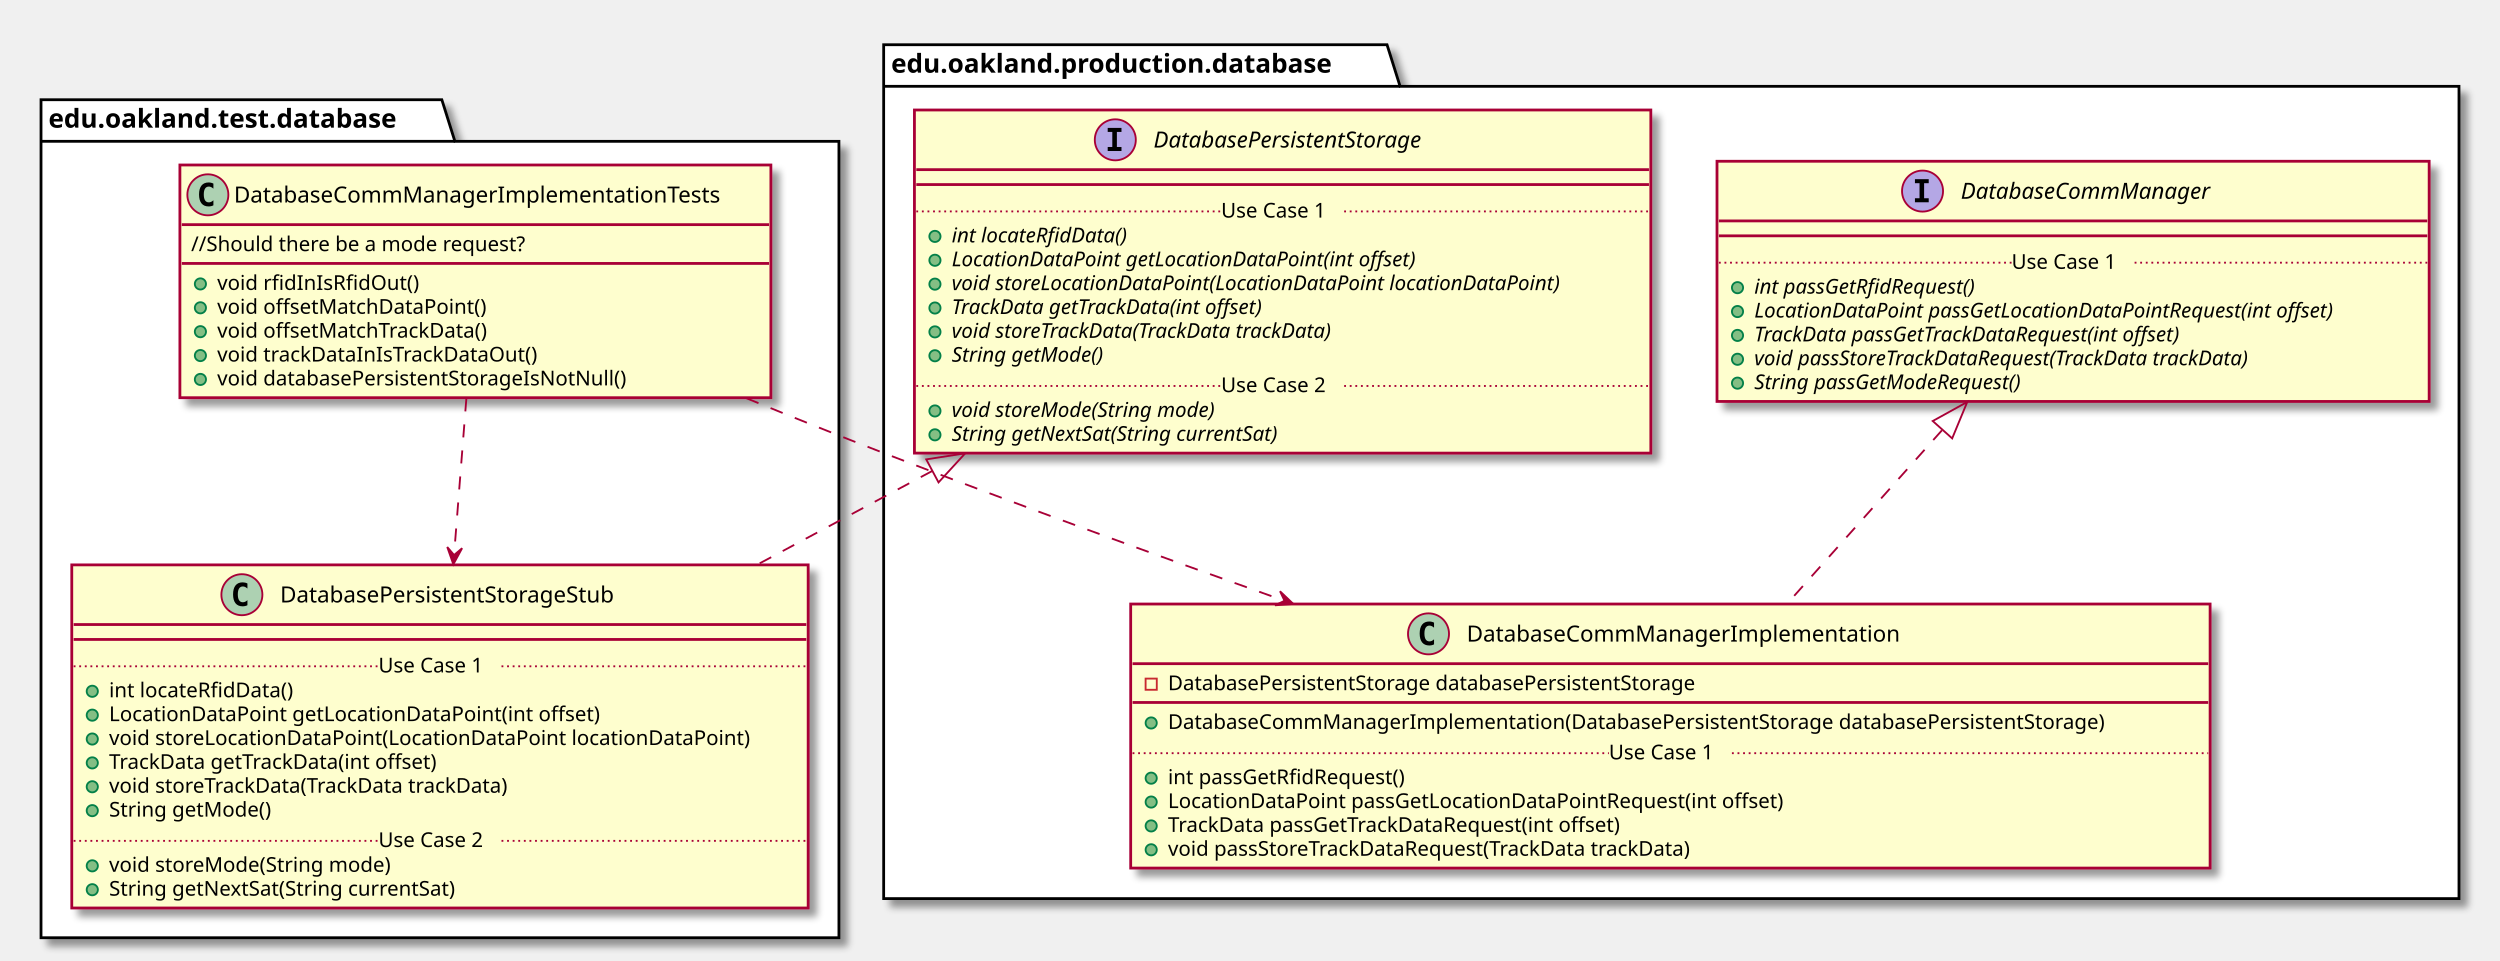
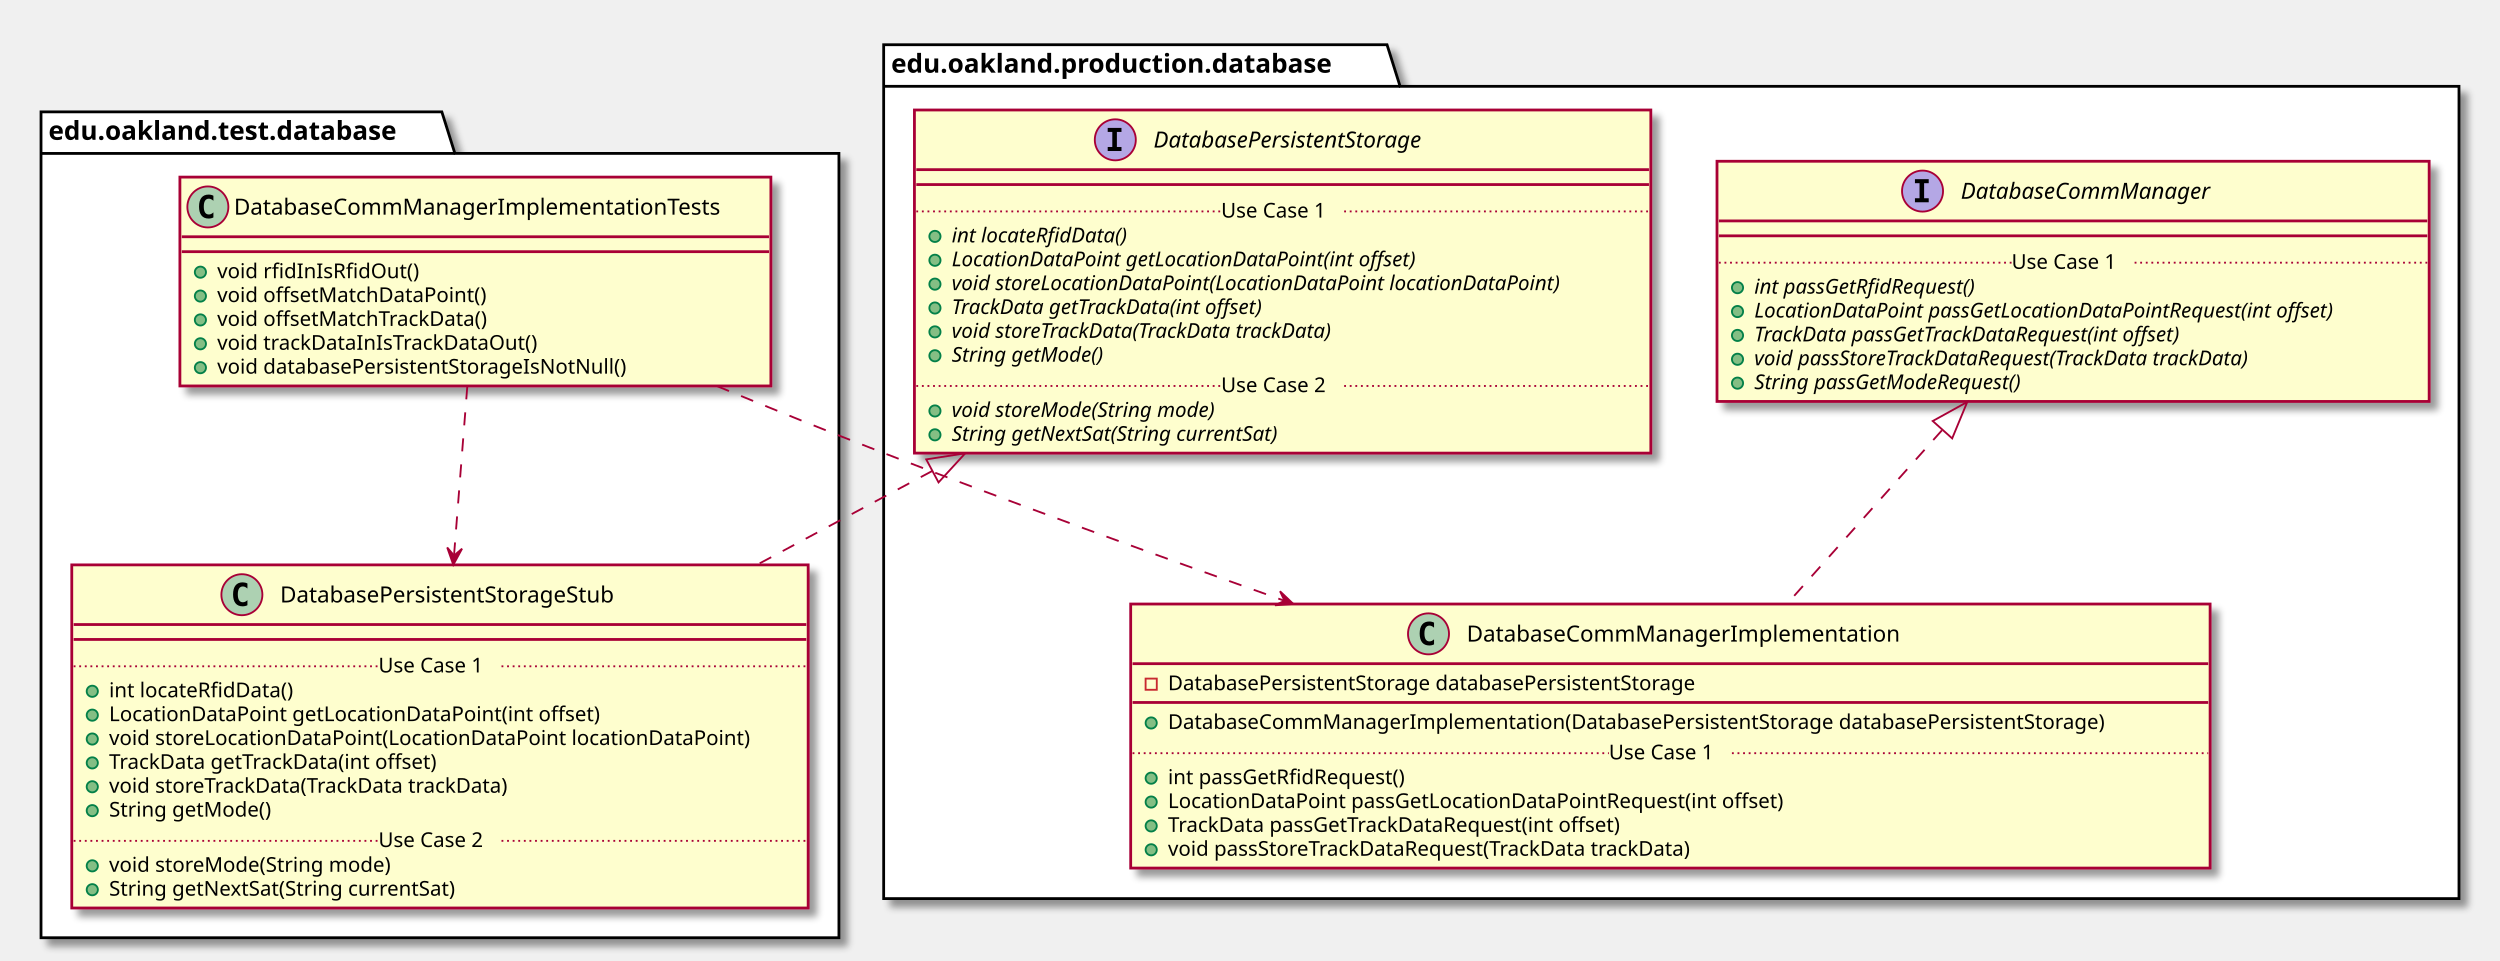
<svg xmlns="http://www.w3.org/2000/svg" contentScriptType="application/ecmascript" contentStyleType="text/css" height="515px" preserveAspectRatio="none" style="width:1341px;height:515px;" version="1.1" viewBox="0 0 1341 515" width="1341px" zoomAndPan="magnify">
  <defs>
-     <filter height="300%" id="f1uws7slilww86" width="300%" x="-1" y="-1">
+     <filter height="300%" id="f1pxez3hw44jq6" width="300%" x="-1" y="-1">
      <feGaussianBlur result="blurOut" stdDeviation="2.0" />
      <feColorMatrix in="blurOut" result="blurOut2" type="matrix" values="0 0 0 0 0 0 0 0 0 0 0 0 0 0 0 0 0 0 .4 0" />
      <feOffset dx="4.0" dy="4.0" in="blurOut2" result="blurOut3" />
      <feBlend in="SourceGraphic" in2="blurOut3" mode="normal" />
    </filter>
  </defs>
  <g>
-     <polygon fill="#FFFFFF" filter="url(#f1uws7slilww86)" points="22,53.5,237,53.5,244,75.797,450,75.797,450,503,22,503,22,53.5" style="stroke: #000000; stroke-width: 1.5;" />
-     <line style="stroke: #000000; stroke-width: 1.5;" x1="22" x2="244" y1="75.797" y2="75.797" />
-     <text fill="#000000" font-family="sans-serif" font-size="14" font-weight="bold" lengthAdjust="spacingAndGlyphs" textLength="209" x="26" y="68.495">edu.oakland.test.database</text>
-     <polygon fill="#FFFFFF" filter="url(#f1uws7slilww86)" points="474,24,744,24,751,46.297,1319,46.297,1319,482,474,482,474,24" style="stroke: #000000; stroke-width: 1.5;" />
+     <polygon fill="#FFFFFF" filter="url(#f1pxez3hw44jq6)" points="22,60,237,60,244,82.297,450,82.297,450,503,22,503,22,60" style="stroke: #000000; stroke-width: 1.5;" />
+     <line style="stroke: #000000; stroke-width: 1.5;" x1="22" x2="244" y1="82.297" y2="82.297" />
+     <text fill="#000000" font-family="sans-serif" font-size="14" font-weight="bold" lengthAdjust="spacingAndGlyphs" textLength="209" x="26" y="74.995">edu.oakland.test.database</text>
+     <polygon fill="#FFFFFF" filter="url(#f1pxez3hw44jq6)" points="474,24,744,24,751,46.297,1319,46.297,1319,482,474,482,474,24" style="stroke: #000000; stroke-width: 1.5;" />
    <line style="stroke: #000000; stroke-width: 1.5;" x1="474" x2="751" y1="46.297" y2="46.297" />
    <text fill="#000000" font-family="sans-serif" font-size="14" font-weight="bold" lengthAdjust="spacingAndGlyphs" textLength="264" x="478" y="38.995">edu.oakland.production.database</text>
-     <rect fill="#FEFECE" filter="url(#f1uws7slilww86)" height="124.828" id="DatabaseCommManagerImplementationTests" style="stroke: #A80036; stroke-width: 1.5;" width="317" x="96.5" y="88.5" />
-     <ellipse cx="111.5" cy="104.5" fill="#ADD1B2" rx="11" ry="11" style="stroke: #A80036; stroke-width: 1.0;" />
-     <path d="M114.469,110.141 Q113.891,110.438 113.25,110.578 Q112.609,110.734 111.906,110.734 Q109.406,110.734 108.078,109.094 Q106.766,107.438 106.766,104.312 Q106.766,101.188 108.078,99.531 Q109.406,97.875 111.906,97.875 Q112.609,97.875 113.25,98.031 Q113.906,98.188 114.469,98.484 L114.469,101.203 Q113.844,100.625 113.25,100.359 Q112.656,100.078 112.031,100.078 Q110.688,100.078 110,101.156 Q109.312,102.219 109.312,104.312 Q109.312,106.406 110,107.484 Q110.688,108.547 112.031,108.547 Q112.656,108.547 113.25,108.281 Q113.844,108 114.469,107.422 L114.469,110.141 Z " />
-     <text fill="#000000" font-family="sans-serif" font-size="12" lengthAdjust="spacingAndGlyphs" textLength="285" x="125.5" y="108.654">DatabaseCommManagerImplementationTests</text>
-     <line style="stroke: #A80036; stroke-width: 1.5;" x1="97.5" x2="412.5" y1="120.5" y2="120.5" />
-     <text fill="#000000" font-family="sans-serif" font-size="11" lengthAdjust="spacingAndGlyphs" textLength="200" x="102.5" y="134.71">//Should there be a mode request?</text>
-     <line style="stroke: #A80036; stroke-width: 1.5;" x1="97.5" x2="412.5" y1="141.305" y2="141.305" />
-     <ellipse cx="107.5" cy="152.305" fill="#84BE84" rx="3" ry="3" style="stroke: #038048; stroke-width: 1.0;" />
-     <text fill="#000000" font-family="sans-serif" font-size="11" lengthAdjust="spacingAndGlyphs" textLength="115" x="116.5" y="155.515">void rfidInIsRfidOut()</text>
-     <ellipse cx="107.5" cy="165.109" fill="#84BE84" rx="3" ry="3" style="stroke: #038048; stroke-width: 1.0;" />
-     <text fill="#000000" font-family="sans-serif" font-size="11" lengthAdjust="spacingAndGlyphs" textLength="155" x="116.5" y="168.32">void offsetMatchDataPoint()</text>
-     <ellipse cx="107.5" cy="177.914" fill="#84BE84" rx="3" ry="3" style="stroke: #038048; stroke-width: 1.0;" />
-     <text fill="#000000" font-family="sans-serif" font-size="11" lengthAdjust="spacingAndGlyphs" textLength="158" x="116.5" y="181.125">void offsetMatchTrackData()</text>
-     <ellipse cx="107.5" cy="190.719" fill="#84BE84" rx="3" ry="3" style="stroke: #038048; stroke-width: 1.0;" />
-     <text fill="#000000" font-family="sans-serif" font-size="11" lengthAdjust="spacingAndGlyphs" textLength="186" x="116.5" y="193.929">void trackDataInIsTrackDataOut()</text>
-     <ellipse cx="107.5" cy="203.523" fill="#84BE84" rx="3" ry="3" style="stroke: #038048; stroke-width: 1.0;" />
-     <text fill="#000000" font-family="sans-serif" font-size="11" lengthAdjust="spacingAndGlyphs" textLength="241" x="116.5" y="206.734">void databasePersistentStorageIsNotNull()</text>
-     <rect fill="#FEFECE" filter="url(#f1uws7slilww86)" height="184.047" id="DatabasePersistentStorageStub" style="stroke: #A80036; stroke-width: 1.5;" width="395" x="38.5" y="303" />
+     <rect fill="#FEFECE" filter="url(#f1pxez3hw44jq6)" height="112.023" id="DatabaseCommManagerImplementationTests" style="stroke: #A80036; stroke-width: 1.5;" width="317" x="96.5" y="95" />
+     <ellipse cx="111.5" cy="111" fill="#ADD1B2" rx="11" ry="11" style="stroke: #A80036; stroke-width: 1.0;" />
+     <path d="M114.469,116.641 Q113.891,116.938 113.25,117.078 Q112.609,117.234 111.906,117.234 Q109.406,117.234 108.078,115.594 Q106.766,113.938 106.766,110.812 Q106.766,107.688 108.078,106.031 Q109.406,104.375 111.906,104.375 Q112.609,104.375 113.25,104.531 Q113.906,104.688 114.469,104.984 L114.469,107.703 Q113.844,107.125 113.25,106.859 Q112.656,106.578 112.031,106.578 Q110.688,106.578 110,107.656 Q109.312,108.719 109.312,110.812 Q109.312,112.906 110,113.984 Q110.688,115.047 112.031,115.047 Q112.656,115.047 113.25,114.781 Q113.844,114.5 114.469,113.922 L114.469,116.641 Z " />
+     <text fill="#000000" font-family="sans-serif" font-size="12" lengthAdjust="spacingAndGlyphs" textLength="285" x="125.5" y="115.154">DatabaseCommManagerImplementationTests</text>
+     <line style="stroke: #A80036; stroke-width: 1.5;" x1="97.5" x2="412.5" y1="127" y2="127" />
+     <line style="stroke: #A80036; stroke-width: 1.5;" x1="97.5" x2="412.5" y1="135" y2="135" />
+     <ellipse cx="107.5" cy="146" fill="#84BE84" rx="3" ry="3" style="stroke: #038048; stroke-width: 1.0;" />
+     <text fill="#000000" font-family="sans-serif" font-size="11" lengthAdjust="spacingAndGlyphs" textLength="115" x="116.5" y="149.21">void rfidInIsRfidOut()</text>
+     <ellipse cx="107.5" cy="158.805" fill="#84BE84" rx="3" ry="3" style="stroke: #038048; stroke-width: 1.0;" />
+     <text fill="#000000" font-family="sans-serif" font-size="11" lengthAdjust="spacingAndGlyphs" textLength="155" x="116.5" y="162.015">void offsetMatchDataPoint()</text>
+     <ellipse cx="107.5" cy="171.609" fill="#84BE84" rx="3" ry="3" style="stroke: #038048; stroke-width: 1.0;" />
+     <text fill="#000000" font-family="sans-serif" font-size="11" lengthAdjust="spacingAndGlyphs" textLength="158" x="116.5" y="174.82">void offsetMatchTrackData()</text>
+     <ellipse cx="107.5" cy="184.414" fill="#84BE84" rx="3" ry="3" style="stroke: #038048; stroke-width: 1.0;" />
+     <text fill="#000000" font-family="sans-serif" font-size="11" lengthAdjust="spacingAndGlyphs" textLength="186" x="116.5" y="187.625">void trackDataInIsTrackDataOut()</text>
+     <ellipse cx="107.5" cy="197.219" fill="#84BE84" rx="3" ry="3" style="stroke: #038048; stroke-width: 1.0;" />
+     <text fill="#000000" font-family="sans-serif" font-size="11" lengthAdjust="spacingAndGlyphs" textLength="241" x="116.5" y="200.429">void databasePersistentStorageIsNotNull()</text>
+     <rect fill="#FEFECE" filter="url(#f1pxez3hw44jq6)" height="184.047" id="DatabasePersistentStorageStub" style="stroke: #A80036; stroke-width: 1.5;" width="395" x="38.5" y="303" />
    <ellipse cx="129.75" cy="319" fill="#ADD1B2" rx="11" ry="11" style="stroke: #A80036; stroke-width: 1.0;" />
    <path d="M132.719,324.641 Q132.141,324.938 131.5,325.078 Q130.859,325.234 130.156,325.234 Q127.656,325.234 126.328,323.594 Q125.016,321.938 125.016,318.812 Q125.016,315.688 126.328,314.031 Q127.656,312.375 130.156,312.375 Q130.859,312.375 131.5,312.531 Q132.156,312.688 132.719,312.984 L132.719,315.703 Q132.094,315.125 131.5,314.859 Q130.906,314.578 130.281,314.578 Q128.938,314.578 128.25,315.656 Q127.562,316.719 127.562,318.812 Q127.562,320.906 128.25,321.984 Q128.938,323.047 130.281,323.047 Q130.906,323.047 131.5,322.781 Q132.094,322.5 132.719,321.922 L132.719,324.641 Z " />
    <text fill="#000000" font-family="sans-serif" font-size="12" lengthAdjust="spacingAndGlyphs" textLength="204" x="150.25" y="323.154">DatabasePersistentStorageStub</text>
    <line style="stroke: #A80036; stroke-width: 1.5;" x1="39.5" x2="432.5" y1="335" y2="335" />
    <line style="stroke: #A80036; stroke-width: 1.5;" x1="39.5" x2="432.5" y1="343" y2="343" />
    <ellipse cx="49.5" cy="370.805" fill="#84BE84" rx="3" ry="3" style="stroke: #038048; stroke-width: 1.0;" />
    <text fill="#000000" font-family="sans-serif" font-size="11" lengthAdjust="spacingAndGlyphs" textLength="107" x="58.5" y="374.015">int locateRfidData()</text>
    <ellipse cx="49.5" cy="383.609" fill="#84BE84" rx="3" ry="3" style="stroke: #038048; stroke-width: 1.0;" />
    <text fill="#000000" font-family="sans-serif" font-size="11" lengthAdjust="spacingAndGlyphs" textLength="283" x="58.5" y="386.82">LocationDataPoint getLocationDataPoint(int offset)</text>
    <ellipse cx="49.5" cy="396.414" fill="#84BE84" rx="3" ry="3" style="stroke: #038048; stroke-width: 1.0;" />
    <text fill="#000000" font-family="sans-serif" font-size="11" lengthAdjust="spacingAndGlyphs" textLength="369" x="58.5" y="399.625">void storeLocationDataPoint(LocationDataPoint locationDataPoint)</text>
    <ellipse cx="49.5" cy="409.219" fill="#84BE84" rx="3" ry="3" style="stroke: #038048; stroke-width: 1.0;" />
    <text fill="#000000" font-family="sans-serif" font-size="11" lengthAdjust="spacingAndGlyphs" textLength="195" x="58.5" y="412.429">TrackData getTrackData(int offset)</text>
    <ellipse cx="49.5" cy="422.023" fill="#84BE84" rx="3" ry="3" style="stroke: #038048; stroke-width: 1.0;" />
    <text fill="#000000" font-family="sans-serif" font-size="11" lengthAdjust="spacingAndGlyphs" textLength="237" x="58.5" y="425.234">void storeTrackData(TrackData trackData)</text>
    <ellipse cx="49.5" cy="434.828" fill="#84BE84" rx="3" ry="3" style="stroke: #038048; stroke-width: 1.0;" />
    <text fill="#000000" font-family="sans-serif" font-size="11" lengthAdjust="spacingAndGlyphs" textLength="94" x="58.5" y="438.039">String getMode()</text>
    <line style="stroke: #A80036; stroke-width: 1.0; stroke-dasharray: 1.0,2.0;" x1="39.5" x2="203" y1="357.402" y2="357.402" />
    <text fill="#000000" font-family="sans-serif" font-size="11" lengthAdjust="spacingAndGlyphs" textLength="66" x="203" y="360.71">Use Case 1</text>
    <line style="stroke: #A80036; stroke-width: 1.0; stroke-dasharray: 1.0,2.0;" x1="269" x2="432.5" y1="357.402" y2="357.402" />
    <ellipse cx="49.5" cy="464.438" fill="#84BE84" rx="3" ry="3" style="stroke: #038048; stroke-width: 1.0;" />
    <text fill="#000000" font-family="sans-serif" font-size="11" lengthAdjust="spacingAndGlyphs" textLength="165" x="58.5" y="467.648">void storeMode(String mode)</text>
    <ellipse cx="49.5" cy="477.242" fill="#84BE84" rx="3" ry="3" style="stroke: #038048; stroke-width: 1.0;" />
    <text fill="#000000" font-family="sans-serif" font-size="11" lengthAdjust="spacingAndGlyphs" textLength="206" x="58.5" y="480.453">String getNextSat(String currentSat)</text>
    <line style="stroke: #A80036; stroke-width: 1.0; stroke-dasharray: 1.0,2.0;" x1="39.5" x2="203" y1="451.035" y2="451.035" />
    <text fill="#000000" font-family="sans-serif" font-size="11" lengthAdjust="spacingAndGlyphs" textLength="66" x="203" y="454.343">Use Case 2</text>
    <line style="stroke: #A80036; stroke-width: 1.0; stroke-dasharray: 1.0,2.0;" x1="269" x2="432.5" y1="451.035" y2="451.035" />
-     <rect fill="#FEFECE" filter="url(#f1uws7slilww86)" height="184.047" id="DatabasePersistentStorage" style="stroke: #A80036; stroke-width: 1.5;" width="395" x="490.5" y="59" />
+     <rect fill="#FEFECE" filter="url(#f1pxez3hw44jq6)" height="184.047" id="DatabasePersistentStorage" style="stroke: #A80036; stroke-width: 1.5;" width="395" x="490.5" y="59" />
    <ellipse cx="598.25" cy="75" fill="#B4A7E5" rx="11" ry="11" style="stroke: #A80036; stroke-width: 1.0;" />
    <path d="M594.172,70.766 L594.172,68.609 L601.562,68.609 L601.562,70.766 L599.094,70.766 L599.094,78.844 L601.562,78.844 L601.562,81 L594.172,81 L594.172,78.844 L596.641,78.844 L596.641,70.766 L594.172,70.766 Z " />
    <text fill="#000000" font-family="sans-serif" font-size="12" font-style="italic" lengthAdjust="spacingAndGlyphs" textLength="171" x="618.75" y="79.154">DatabasePersistentStorage</text>
    <line style="stroke: #A80036; stroke-width: 1.5;" x1="491.5" x2="884.5" y1="91" y2="91" />
    <line style="stroke: #A80036; stroke-width: 1.5;" x1="491.5" x2="884.5" y1="99" y2="99" />
    <ellipse cx="501.5" cy="126.805" fill="#84BE84" rx="3" ry="3" style="stroke: #038048; stroke-width: 1.0;" />
    <text fill="#000000" font-family="sans-serif" font-size="11" font-style="italic" lengthAdjust="spacingAndGlyphs" textLength="108" x="510.5" y="130.015">int locateRfidData()</text>
    <ellipse cx="501.5" cy="139.609" fill="#84BE84" rx="3" ry="3" style="stroke: #038048; stroke-width: 1.0;" />
    <text fill="#000000" font-family="sans-serif" font-size="11" font-style="italic" lengthAdjust="spacingAndGlyphs" textLength="282" x="510.5" y="142.82">LocationDataPoint getLocationDataPoint(int offset)</text>
    <ellipse cx="501.5" cy="152.414" fill="#84BE84" rx="3" ry="3" style="stroke: #038048; stroke-width: 1.0;" />
    <text fill="#000000" font-family="sans-serif" font-size="11" font-style="italic" lengthAdjust="spacingAndGlyphs" textLength="369" x="510.5" y="155.625">void storeLocationDataPoint(LocationDataPoint locationDataPoint)</text>
    <ellipse cx="501.5" cy="165.219" fill="#84BE84" rx="3" ry="3" style="stroke: #038048; stroke-width: 1.0;" />
    <text fill="#000000" font-family="sans-serif" font-size="11" font-style="italic" lengthAdjust="spacingAndGlyphs" textLength="194" x="510.5" y="168.429">TrackData getTrackData(int offset)</text>
    <ellipse cx="501.5" cy="178.023" fill="#84BE84" rx="3" ry="3" style="stroke: #038048; stroke-width: 1.0;" />
    <text fill="#000000" font-family="sans-serif" font-size="11" font-style="italic" lengthAdjust="spacingAndGlyphs" textLength="237" x="510.5" y="181.234">void storeTrackData(TrackData trackData)</text>
    <ellipse cx="501.5" cy="190.828" fill="#84BE84" rx="3" ry="3" style="stroke: #038048; stroke-width: 1.0;" />
    <text fill="#000000" font-family="sans-serif" font-size="11" font-style="italic" lengthAdjust="spacingAndGlyphs" textLength="93" x="510.5" y="194.039">String getMode()</text>
    <line style="stroke: #A80036; stroke-width: 1.0; stroke-dasharray: 1.0,2.0;" x1="491.5" x2="655" y1="113.402" y2="113.402" />
    <text fill="#000000" font-family="sans-serif" font-size="11" lengthAdjust="spacingAndGlyphs" textLength="66" x="655" y="116.71">Use Case 1</text>
    <line style="stroke: #A80036; stroke-width: 1.0; stroke-dasharray: 1.0,2.0;" x1="721" x2="884.5" y1="113.402" y2="113.402" />
    <ellipse cx="501.5" cy="220.438" fill="#84BE84" rx="3" ry="3" style="stroke: #038048; stroke-width: 1.0;" />
    <text fill="#000000" font-family="sans-serif" font-size="11" font-style="italic" lengthAdjust="spacingAndGlyphs" textLength="164" x="510.5" y="223.648">void storeMode(String mode)</text>
    <ellipse cx="501.5" cy="233.242" fill="#84BE84" rx="3" ry="3" style="stroke: #038048; stroke-width: 1.0;" />
    <text fill="#000000" font-family="sans-serif" font-size="11" font-style="italic" lengthAdjust="spacingAndGlyphs" textLength="203" x="510.5" y="236.453">String getNextSat(String currentSat)</text>
    <line style="stroke: #A80036; stroke-width: 1.0; stroke-dasharray: 1.0,2.0;" x1="491.5" x2="655" y1="207.035" y2="207.035" />
    <text fill="#000000" font-family="sans-serif" font-size="11" lengthAdjust="spacingAndGlyphs" textLength="66" x="655" y="210.343">Use Case 2</text>
    <line style="stroke: #A80036; stroke-width: 1.0; stroke-dasharray: 1.0,2.0;" x1="721" x2="884.5" y1="207.035" y2="207.035" />
-     <rect fill="#FEFECE" filter="url(#f1uws7slilww86)" height="141.633" id="DatabaseCommManagerImplementation" style="stroke: #A80036; stroke-width: 1.5;" width="579" x="606.5" y="324" />
+     <rect fill="#FEFECE" filter="url(#f1pxez3hw44jq6)" height="141.633" id="DatabaseCommManagerImplementation" style="stroke: #A80036; stroke-width: 1.5;" width="579" x="606.5" y="324" />
    <ellipse cx="766.25" cy="340" fill="#ADD1B2" rx="11" ry="11" style="stroke: #A80036; stroke-width: 1.0;" />
    <path d="M769.219,345.641 Q768.641,345.938 768,346.078 Q767.359,346.234 766.656,346.234 Q764.156,346.234 762.828,344.594 Q761.516,342.938 761.516,339.812 Q761.516,336.688 762.828,335.031 Q764.156,333.375 766.656,333.375 Q767.359,333.375 768,333.531 Q768.656,333.688 769.219,333.984 L769.219,336.703 Q768.594,336.125 768,335.859 Q767.406,335.578 766.781,335.578 Q765.438,335.578 764.75,336.656 Q764.062,337.719 764.062,339.812 Q764.062,341.906 764.75,342.984 Q765.438,344.047 766.781,344.047 Q767.406,344.047 768,343.781 Q768.594,343.5 769.219,342.922 L769.219,345.641 Z " />
    <text fill="#000000" font-family="sans-serif" font-size="12" lengthAdjust="spacingAndGlyphs" textLength="251" x="786.75" y="344.154">DatabaseCommManagerImplementation</text>
    <line style="stroke: #A80036; stroke-width: 1.5;" x1="607.5" x2="1184.5" y1="356" y2="356" />
    <rect fill="none" height="6" style="stroke: #C82930; stroke-width: 1.0;" width="6" x="614.5" y="364" />
    <text fill="#000000" font-family="sans-serif" font-size="11" lengthAdjust="spacingAndGlyphs" textLength="317" x="626.5" y="370.21">DatabasePersistentStorage databasePersistentStorage</text>
    <line style="stroke: #A80036; stroke-width: 1.5;" x1="607.5" x2="1184.5" y1="376.805" y2="376.805" />
    <ellipse cx="617.5" cy="387.805" fill="#84BE84" rx="3" ry="3" style="stroke: #038048; stroke-width: 1.0;" />
    <text fill="#000000" font-family="sans-serif" font-size="11" lengthAdjust="spacingAndGlyphs" textLength="553" x="626.5" y="391.015">DatabaseCommManagerImplementation(DatabasePersistentStorage databasePersistentStorage)</text>
    <ellipse cx="617.5" cy="417.414" fill="#84BE84" rx="3" ry="3" style="stroke: #038048; stroke-width: 1.0;" />
    <text fill="#000000" font-family="sans-serif" font-size="11" lengthAdjust="spacingAndGlyphs" textLength="141" x="626.5" y="420.625">int passGetRfidRequest()</text>
    <ellipse cx="617.5" cy="430.219" fill="#84BE84" rx="3" ry="3" style="stroke: #038048; stroke-width: 1.0;" />
    <text fill="#000000" font-family="sans-serif" font-size="11" lengthAdjust="spacingAndGlyphs" textLength="359" x="626.5" y="433.429">LocationDataPoint passGetLocationDataPointRequest(int offset)</text>
    <ellipse cx="617.5" cy="443.023" fill="#84BE84" rx="3" ry="3" style="stroke: #038048; stroke-width: 1.0;" />
    <text fill="#000000" font-family="sans-serif" font-size="11" lengthAdjust="spacingAndGlyphs" textLength="271" x="626.5" y="446.234">TrackData passGetTrackDataRequest(int offset)</text>
    <ellipse cx="617.5" cy="455.828" fill="#84BE84" rx="3" ry="3" style="stroke: #038048; stroke-width: 1.0;" />
    <text fill="#000000" font-family="sans-serif" font-size="11" lengthAdjust="spacingAndGlyphs" textLength="312" x="626.5" y="459.039">void passStoreTrackDataRequest(TrackData trackData)</text>
    <line style="stroke: #A80036; stroke-width: 1.0; stroke-dasharray: 1.0,2.0;" x1="607.5" x2="863" y1="404.012" y2="404.012" />
    <text fill="#000000" font-family="sans-serif" font-size="11" lengthAdjust="spacingAndGlyphs" textLength="66" x="863" y="407.32">Use Case 1</text>
    <line style="stroke: #A80036; stroke-width: 1.0; stroke-dasharray: 1.0,2.0;" x1="929" x2="1184.5" y1="404.012" y2="404.012" />
-     <rect fill="#FEFECE" filter="url(#f1uws7slilww86)" height="128.828" id="DatabaseCommManager" style="stroke: #A80036; stroke-width: 1.5;" width="382" x="921" y="86.5" />
+     <rect fill="#FEFECE" filter="url(#f1pxez3hw44jq6)" height="128.828" id="DatabaseCommManager" style="stroke: #A80036; stroke-width: 1.5;" width="382" x="921" y="86.5" />
    <ellipse cx="1031.25" cy="102.5" fill="#B4A7E5" rx="11" ry="11" style="stroke: #A80036; stroke-width: 1.0;" />
    <path d="M1027.172,98.266 L1027.172,96.109 L1034.562,96.109 L1034.562,98.266 L1032.094,98.266 L1032.094,106.344 L1034.562,106.344 L1034.562,108.5 L1027.172,108.5 L1027.172,106.344 L1029.641,106.344 L1029.641,98.266 L1027.172,98.266 Z " />
    <text fill="#000000" font-family="sans-serif" font-size="12" font-style="italic" lengthAdjust="spacingAndGlyphs" textLength="153" x="1051.75" y="106.654">DatabaseCommManager</text>
    <line style="stroke: #A80036; stroke-width: 1.5;" x1="922" x2="1302" y1="118.5" y2="118.5" />
    <line style="stroke: #A80036; stroke-width: 1.5;" x1="922" x2="1302" y1="126.5" y2="126.5" />
    <ellipse cx="932" cy="154.305" fill="#84BE84" rx="3" ry="3" style="stroke: #038048; stroke-width: 1.0;" />
    <text fill="#000000" font-family="sans-serif" font-size="11" font-style="italic" lengthAdjust="spacingAndGlyphs" textLength="140" x="941" y="157.515">int passGetRfidRequest()</text>
    <ellipse cx="932" cy="167.109" fill="#84BE84" rx="3" ry="3" style="stroke: #038048; stroke-width: 1.0;" />
    <text fill="#000000" font-family="sans-serif" font-size="11" font-style="italic" lengthAdjust="spacingAndGlyphs" textLength="356" x="941" y="170.32">LocationDataPoint passGetLocationDataPointRequest(int offset)</text>
    <ellipse cx="932" cy="179.914" fill="#84BE84" rx="3" ry="3" style="stroke: #038048; stroke-width: 1.0;" />
    <text fill="#000000" font-family="sans-serif" font-size="11" font-style="italic" lengthAdjust="spacingAndGlyphs" textLength="268" x="941" y="183.125">TrackData passGetTrackDataRequest(int offset)</text>
    <ellipse cx="932" cy="192.719" fill="#84BE84" rx="3" ry="3" style="stroke: #038048; stroke-width: 1.0;" />
    <text fill="#000000" font-family="sans-serif" font-size="11" font-style="italic" lengthAdjust="spacingAndGlyphs" textLength="310" x="941" y="195.929">void passStoreTrackDataRequest(TrackData trackData)</text>
    <ellipse cx="932" cy="205.523" fill="#84BE84" rx="3" ry="3" style="stroke: #038048; stroke-width: 1.0;" />
    <text fill="#000000" font-family="sans-serif" font-size="11" font-style="italic" lengthAdjust="spacingAndGlyphs" textLength="167" x="941" y="208.734">String passGetModeRequest()</text>
    <line style="stroke: #A80036; stroke-width: 1.0; stroke-dasharray: 1.0,2.0;" x1="922" x2="1079" y1="140.902" y2="140.902" />
    <text fill="#000000" font-family="sans-serif" font-size="11" lengthAdjust="spacingAndGlyphs" textLength="66" x="1079" y="144.21">Use Case 1</text>
    <line style="stroke: #A80036; stroke-width: 1.0; stroke-dasharray: 1.0,2.0;" x1="1145" x2="1302" y1="140.902" y2="140.902" />
    <path d="M500.07,252.62 C468.91,269.3 436.76,286.51 406.08,302.94 " fill="none" id="DatabasePersistentStorage&lt;-DatabasePersistentStorageStub" style="stroke: #A80036; stroke-width: 1.0; stroke-dasharray: 7.0,7.0;" />
    <polygon fill="none" points="496.83,246.41,517.76,243.14,503.43,258.76,496.83,246.41" style="stroke: #A80036; stroke-width: 1.0;" />
-     <path d="M250.16,213.69 C248.16,239.14 245.8,269.23 243.58,297.46 " fill="none" id="DatabaseCommManagerImplementationTests-&gt;DatabasePersistentStorageStub" style="stroke: #A80036; stroke-width: 1.0; stroke-dasharray: 7.0,7.0;" />
-     <polygon fill="#A80036" points="243.17,302.71,247.877,294.059,243.57,297.726,239.903,293.419,243.17,302.71" style="stroke: #A80036; stroke-width: 1.0;" />
+     <path d="M250.66,207.22 C248.56,233.99 245.98,266.93 243.56,297.65 " fill="none" id="DatabaseCommManagerImplementationTests-&gt;DatabasePersistentStorageStub" style="stroke: #A80036; stroke-width: 1.0; stroke-dasharray: 7.0,7.0;" />
+     <polygon fill="#A80036" points="243.15,302.96,247.857,294.309,243.55,297.976,239.883,293.669,243.15,302.96" style="stroke: #A80036; stroke-width: 1.0;" />
    <path d="M1041.66,230.81 C1014.97,260.71 984.78,294.53 958.83,323.6 " fill="none" id="DatabaseCommManager&lt;-DatabaseCommManagerImplementation" style="stroke: #A80036; stroke-width: 1.0; stroke-dasharray: 7.0,7.0;" />
    <polygon fill="none" points="1036.71,225.84,1055.25,215.58,1047.15,235.16,1036.71,225.84" style="stroke: #A80036; stroke-width: 1.0;" />
-     <path d="M400.37,213.6 C424.86,223.64 450.09,233.76 474,243 C543.55,269.87 620.16,297.79 688.8,322.2 " fill="none" id="DatabaseCommManagerImplementationTests-&gt;DatabaseCommManagerImplementation" style="stroke: #A80036; stroke-width: 1.0; stroke-dasharray: 7.0,7.0;" />
+     <path d="M384.56,207.09 C413.86,219.2 444.91,231.76 474,243 C543.55,269.87 620.16,297.79 688.8,322.2 " fill="none" id="DatabaseCommManagerImplementationTests-&gt;DatabaseCommManagerImplementation" style="stroke: #A80036; stroke-width: 1.0; stroke-dasharray: 7.0,7.0;" />
    <polygon fill="#A80036" points="693.73,323.95,686.602,317.153,689.022,322.267,683.909,324.686,693.73,323.95" style="stroke: #A80036; stroke-width: 1.0;" />
  </g>
</svg>
